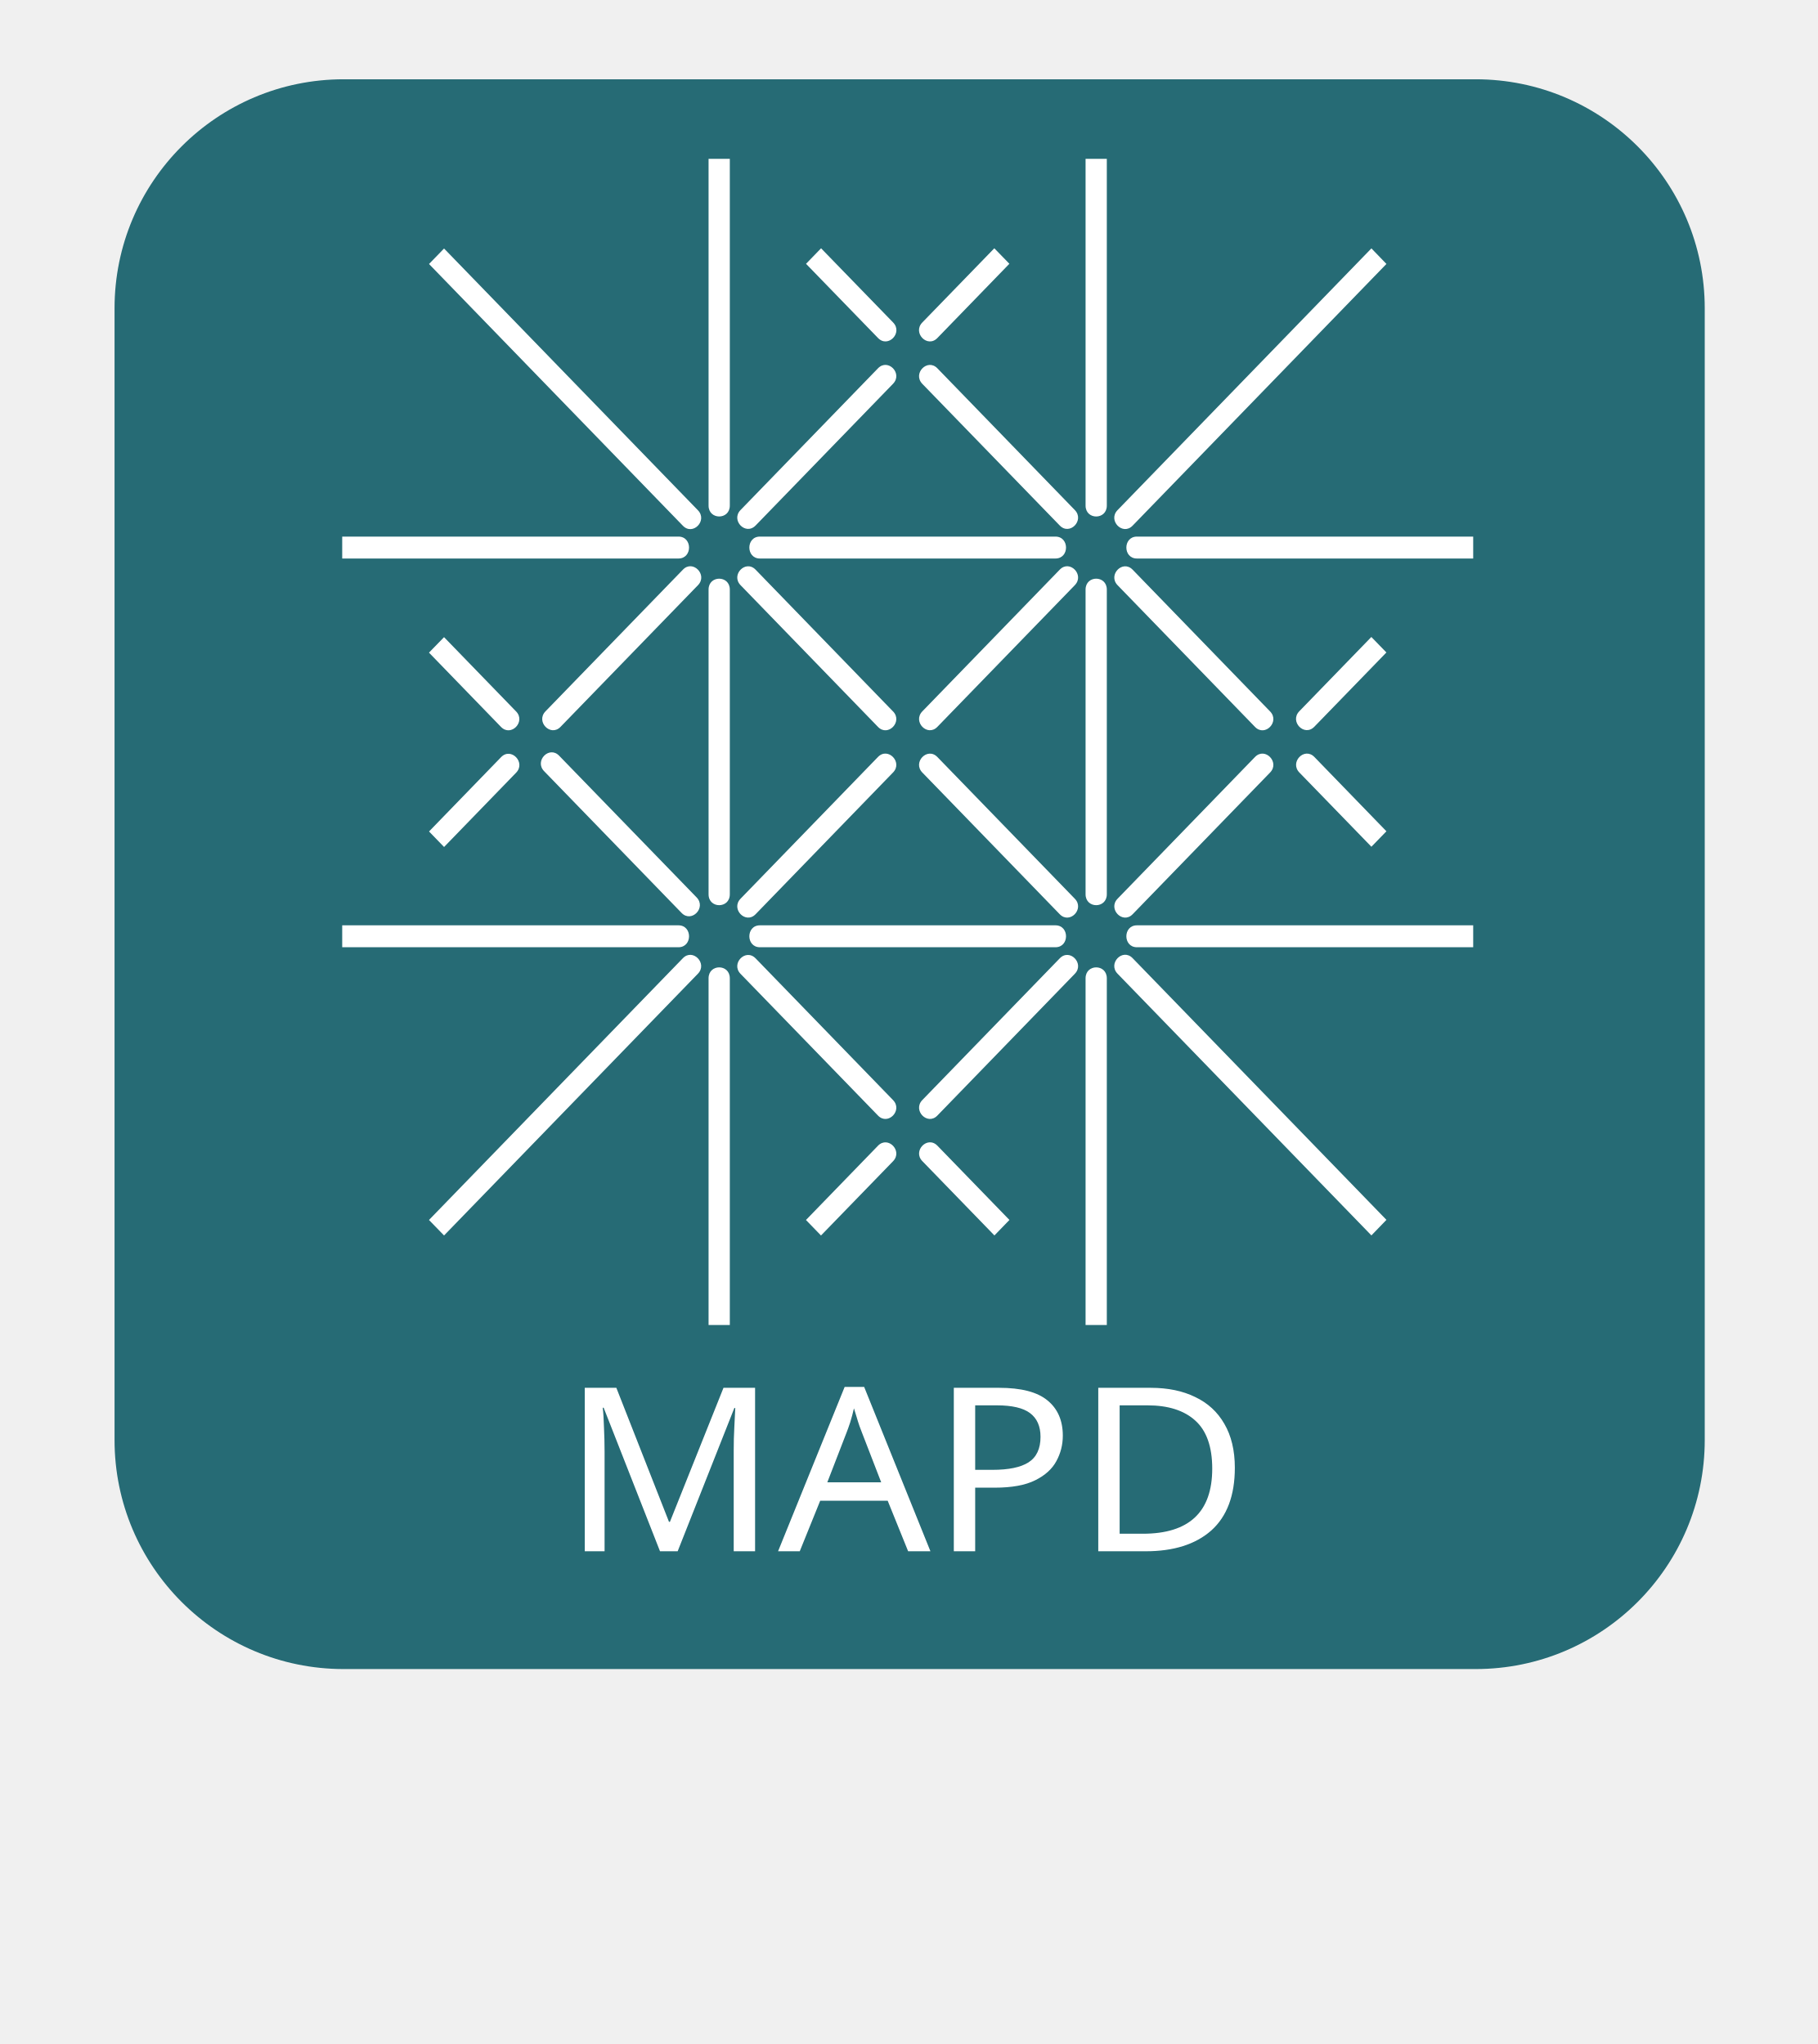
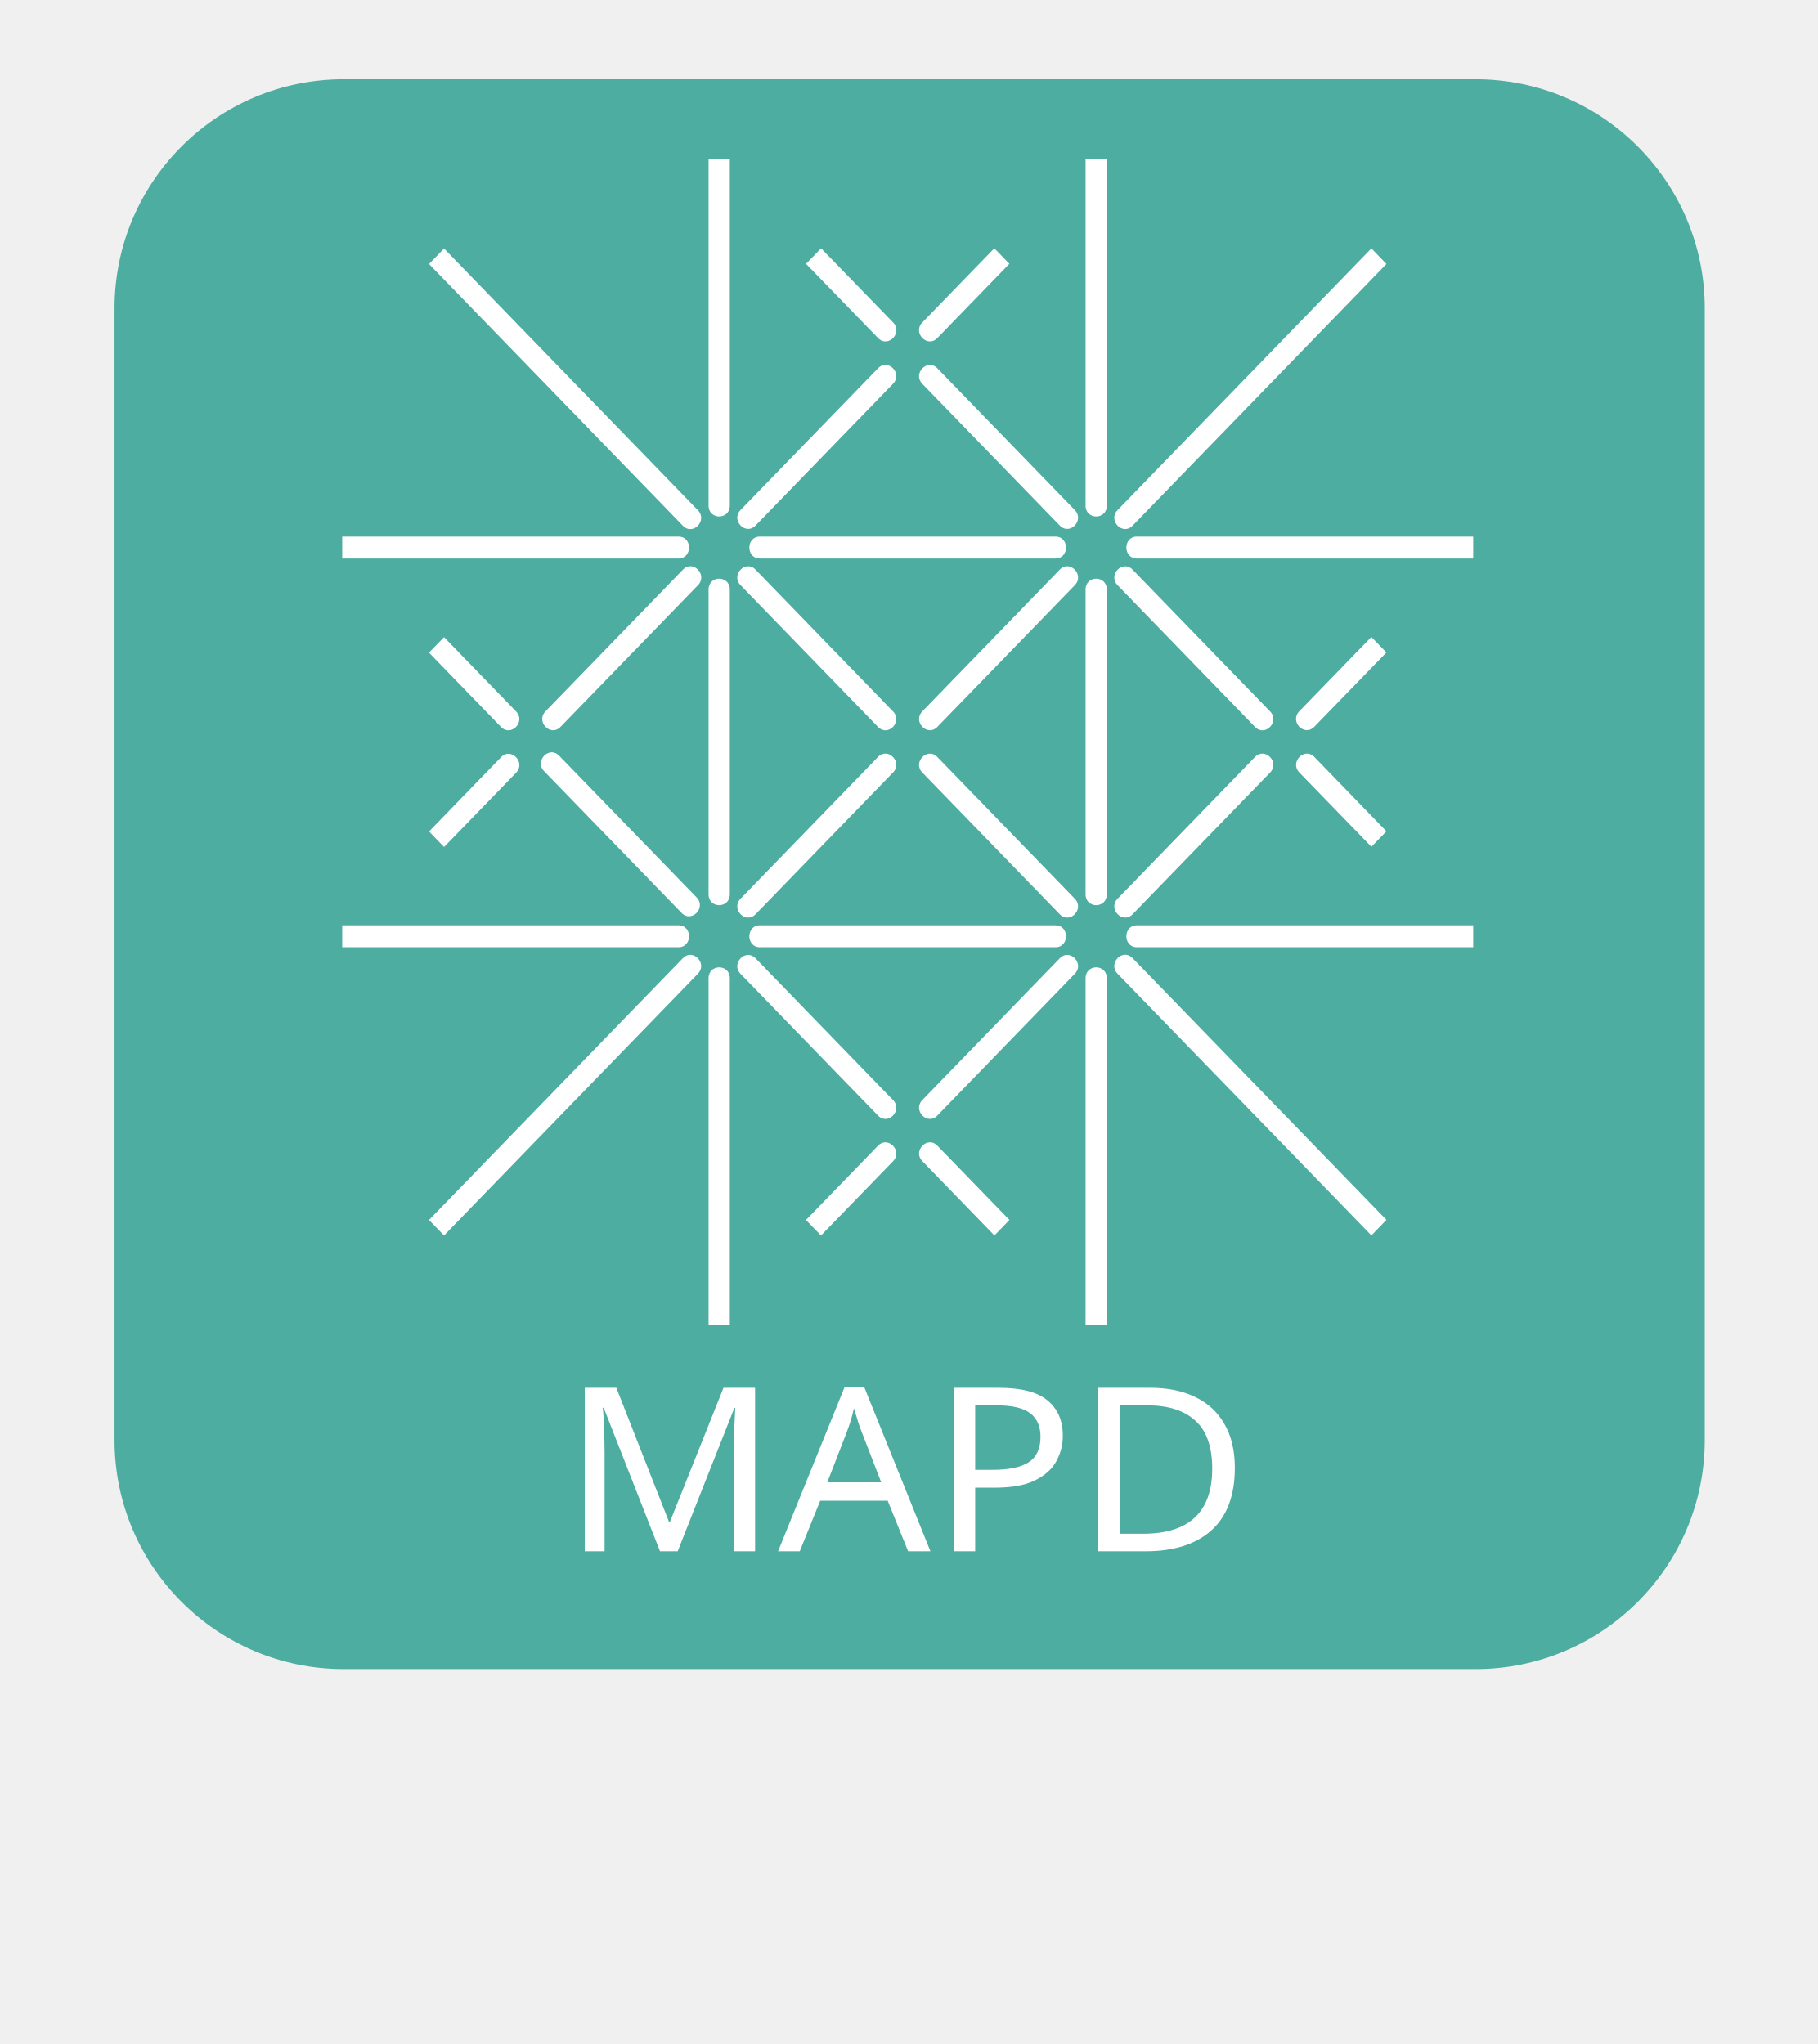
<svg xmlns="http://www.w3.org/2000/svg" version="1.1" id="svg3417" width="400" height="450" viewBox="-2.25 -2.25 93.591 105.222">
  <defs id="defs3419" />
-   <rect style="fill:#266b75;fill-opacity:1;stroke-width:0.218" id="rect1" width="81.892" height="81.892" x="3.649" y="1.8" ry="11.798" />
+   <rect style="fill:#4dada0;fill-opacity:1;stroke-width:0.218" id="rect1" width="81.892" height="81.892" x="3.649" y="1.8" ry="11.798" />
  <path id="path3398" d="m 46.024,56.732 c -0.515,-0.529 -1.289,0.271 -0.774,0.797 l 3.711,3.827 0.773,-0.798 c 0,0 -3.267,-3.37 -3.71,-3.826 z m -5.994,4.626 -0.774,-0.798 3.71,-3.827 c 0.515,-0.528 1.289,0.271 0.774,0.801 -0.44,0.454 -3.71,3.824 -3.71,3.824 z M 24.328,34.363 c 0.511,0.53 -0.262,1.328 -0.776,0.799 l -3.71,-3.828 0.776,-0.797 c 0,0 3.266,3.37 3.71,3.827 z m -4.483,6.184 0.774,0.799 3.71,-3.827 c 0.514,-0.53 -0.262,-1.33 -0.774,-0.801 -0.443,0.457 -3.71,3.828 -3.71,3.828 z M 42.97,15.13 c 0.514,0.528 1.288,-0.27 0.776,-0.8 l -3.712,-3.824 -0.775,0.799 c 7.64e-4,-8.05e-4 3.27,3.371 3.711,3.826 z m 5.985,-4.625 0.776,0.798 -3.71,3.827 c -0.515,0.528 -1.288,-0.27 -0.776,-0.8 0.443,-0.454 3.71,-3.824 3.71,-3.824 z m 15.706,23.85 c -0.513,0.529 0.26,1.328 0.775,0.796 l 3.711,-3.825 -0.775,-0.798 c -7.64e-4,0 -3.27,3.371 -3.711,3.827 z m 4.488,6.181 -0.774,0.797 -3.711,-3.825 c -0.513,-0.53 0.26,-1.328 0.774,-0.799 0.442,0.454 3.71,3.828 3.71,3.828 z M 33.691,24 c 0.514,0.53 -0.26,1.328 -0.774,0.798 L 19.844,11.315 20.618,10.517 c 0,-8.06e-4 12.632,13.027 13.073,13.483 z M 68.375,10.511 69.149,11.312 56.076,24.795 C 55.562,25.324 54.789,24.525 55.3,23.995 55.743,23.54 68.375,10.511 68.375,10.511 Z M 32.917,47.075 c 0.511,-0.528 1.287,0.269 0.774,0.799 l -13.073,13.483 -0.776,-0.798 c 0,0 12.632,-13.029 13.075,-13.484 z m 36.232,13.478 -0.774,0.801 -13.075,-13.483 c -0.511,-0.53 0.261,-1.33 0.776,-0.8 0.441,0.454 13.073,13.482 13.073,13.482 z M 33.625,43.944 c 0.512,0.531 -0.262,1.327 -0.775,0.798 0,0 -6.566,-6.771 -7.079,-7.301 -0.514,-0.529 0.261,-1.328 0.773,-0.798 0,0 6.638,6.848 7.081,7.301 z M 46.023,16.687 c -0.515,-0.527 -1.288,0.269 -0.776,0.801 0.514,0.528 7.079,7.299 7.079,7.299 0.514,0.531 1.288,-0.268 0.776,-0.797 -0.444,-0.457 -7.079,-7.302 -7.079,-7.302 z m 7.079,27.325 c 0.512,0.528 -0.261,1.327 -0.776,0.799 0,0 -6.566,-6.772 -7.079,-7.302 -0.512,-0.529 0.261,-1.327 0.776,-0.798 0,0 6.636,6.847 7.079,7.301 z m 10.056,-6.503 c 0.513,-0.529 -0.262,-1.327 -0.776,-0.801 -0.512,0.53 -7.08,7.304 -7.08,7.304 -0.511,0.528 0.262,1.327 0.776,0.799 0.443,-0.457 7.08,-7.302 7.08,-7.302 z M 36.661,24.786 c -0.515,0.531 -1.289,-0.268 -0.775,-0.797 0,0 6.567,-6.773 7.08,-7.302 0.513,-0.53 1.289,0.267 0.774,0.798 7.62e-4,0 -6.639,6.845 -7.078,7.301 z m 7.079,12.722 c 0.514,-0.529 -0.261,-1.327 -0.774,-0.801 -0.513,0.53 -7.08,7.304 -7.08,7.304 -0.513,0.528 0.26,1.327 0.775,0.799 0.439,-0.457 7.078,-7.302 7.078,-7.302 z M 33.696,27.858 c 0.512,-0.529 -0.262,-1.329 -0.774,-0.801 0,0 -6.569,6.773 -7.081,7.302 -0.513,0.531 0.262,1.328 0.775,0.799 0,8.05e-4 6.636,-6.845 7.08,-7.3 z m 12.327,27.323 c -0.515,0.529 -1.288,-0.271 -0.774,-0.801 0.511,-0.528 7.079,-7.301 7.079,-7.301 0.513,-0.529 1.287,0.271 0.774,0.798 -0.442,0.458 -7.08,7.304 -7.08,7.304 z m 7.079,-27.323 c 0.513,-0.529 -0.261,-1.329 -0.774,-0.801 0,0 -6.568,6.773 -7.079,7.302 -0.514,0.531 0.259,1.328 0.774,0.799 7.64e-4,8.05e-4 6.639,-6.845 7.08,-7.3 z m 10.056,6.505 c 0.513,0.53 -0.262,1.328 -0.776,0.799 -0.512,-0.531 -7.08,-7.303 -7.08,-7.303 -0.511,-0.529 0.262,-1.327 0.776,-0.798 0.443,0.457 7.08,7.303 7.08,7.303 z M 36.661,47.082 c -0.515,-0.53 -1.289,0.269 -0.775,0.798 0,0 6.567,6.771 7.08,7.301 0.513,0.529 1.289,-0.267 0.774,-0.798 7.62e-4,0 -6.639,-6.845 -7.078,-7.301 z m 7.079,-12.72 c 0.514,0.53 -0.261,1.328 -0.774,0.799 -0.513,-0.531 -7.08,-7.303 -7.08,-7.303 -0.513,-0.529 0.26,-1.327 0.775,-0.798 0.439,0.457 7.078,7.303 7.078,7.303 z M 15.373,45.381 v 1.129 H 32.69 c 0.726,0 0.726,-1.129 0,-1.129 z m 58.244,0 v 1.129 h -17.317 c -0.726,0 -0.726,-1.129 0,-1.129 z M 15.373,25.357 v 1.129 H 32.69 c 0.726,0 0.726,-1.129 0,-1.129 z m 58.244,0 v 1.129 h -17.317 c -0.726,0 -0.726,-1.129 0,-1.129 z M 36.884,45.381 c -0.725,0 -0.725,1.129 0,1.129 h 15.22 c 0.726,0 0.726,-1.129 0,-1.129 z M 52.104,25.357 c 0.726,0 0.726,1.129 0,1.129 H 36.884 c -0.725,0 -0.725,-1.129 0,-1.129 z m 1.551,40.612 h 1.094 V 48.11 c 0,-0.751 -1.094,-0.751 -1.094,0 z m 0,-60.07 h 1.094 V 23.761 c 0,0.747 -1.094,0.747 -1.094,0 z m 0,37.882 c 0,0.75 1.094,0.75 1.094,0 V 28.087 c 0,-0.75 -1.094,-0.75 -1.094,0 z m -19.415,4.329 c 0,-0.751 1.094,-0.751 1.094,0 v 17.859 h -1.094 z m 0,-24.35 c 0,0.747 1.094,0.747 1.094,0 V 5.899 h -1.094 z m 0,4.326 c 0,-0.748 1.094,-0.748 1.094,0 v 15.696 c 0,0.749 -1.094,0.749 -1.094,0 z" style="fill:#ffffff;fill-opacity:1;stroke-width:0.784" />
  <text xml:space="preserve" style="font-weight:600;font-size:12.046px;line-height:1.2;font-family:'Avenir Next';-inkscape-font-specification:'Avenir Next Semi-Bold';fill:#ffffff;fill-opacity:1;stroke-width:0.205" x="26.129" y="79.225" id="text1" transform="scale(1.020638,0.9797792)">
    <tspan id="tspan1" style="font-style:normal;font-variant:normal;font-weight:300;font-stretch:normal;font-size:12.046px;font-family:'.Hiragino Kaku Gothic Interface';-inkscape-font-specification:'.Hiragino Kaku Gothic Interface, Light';font-variant-ligatures:normal;font-variant-caps:normal;font-variant-numeric:normal;font-variant-east-asian:normal;fill:#ffffff;fill-opacity:1;stroke-width:0.205" x="26.129" y="79.225">MAPD</tspan>
  </text>
</svg>
